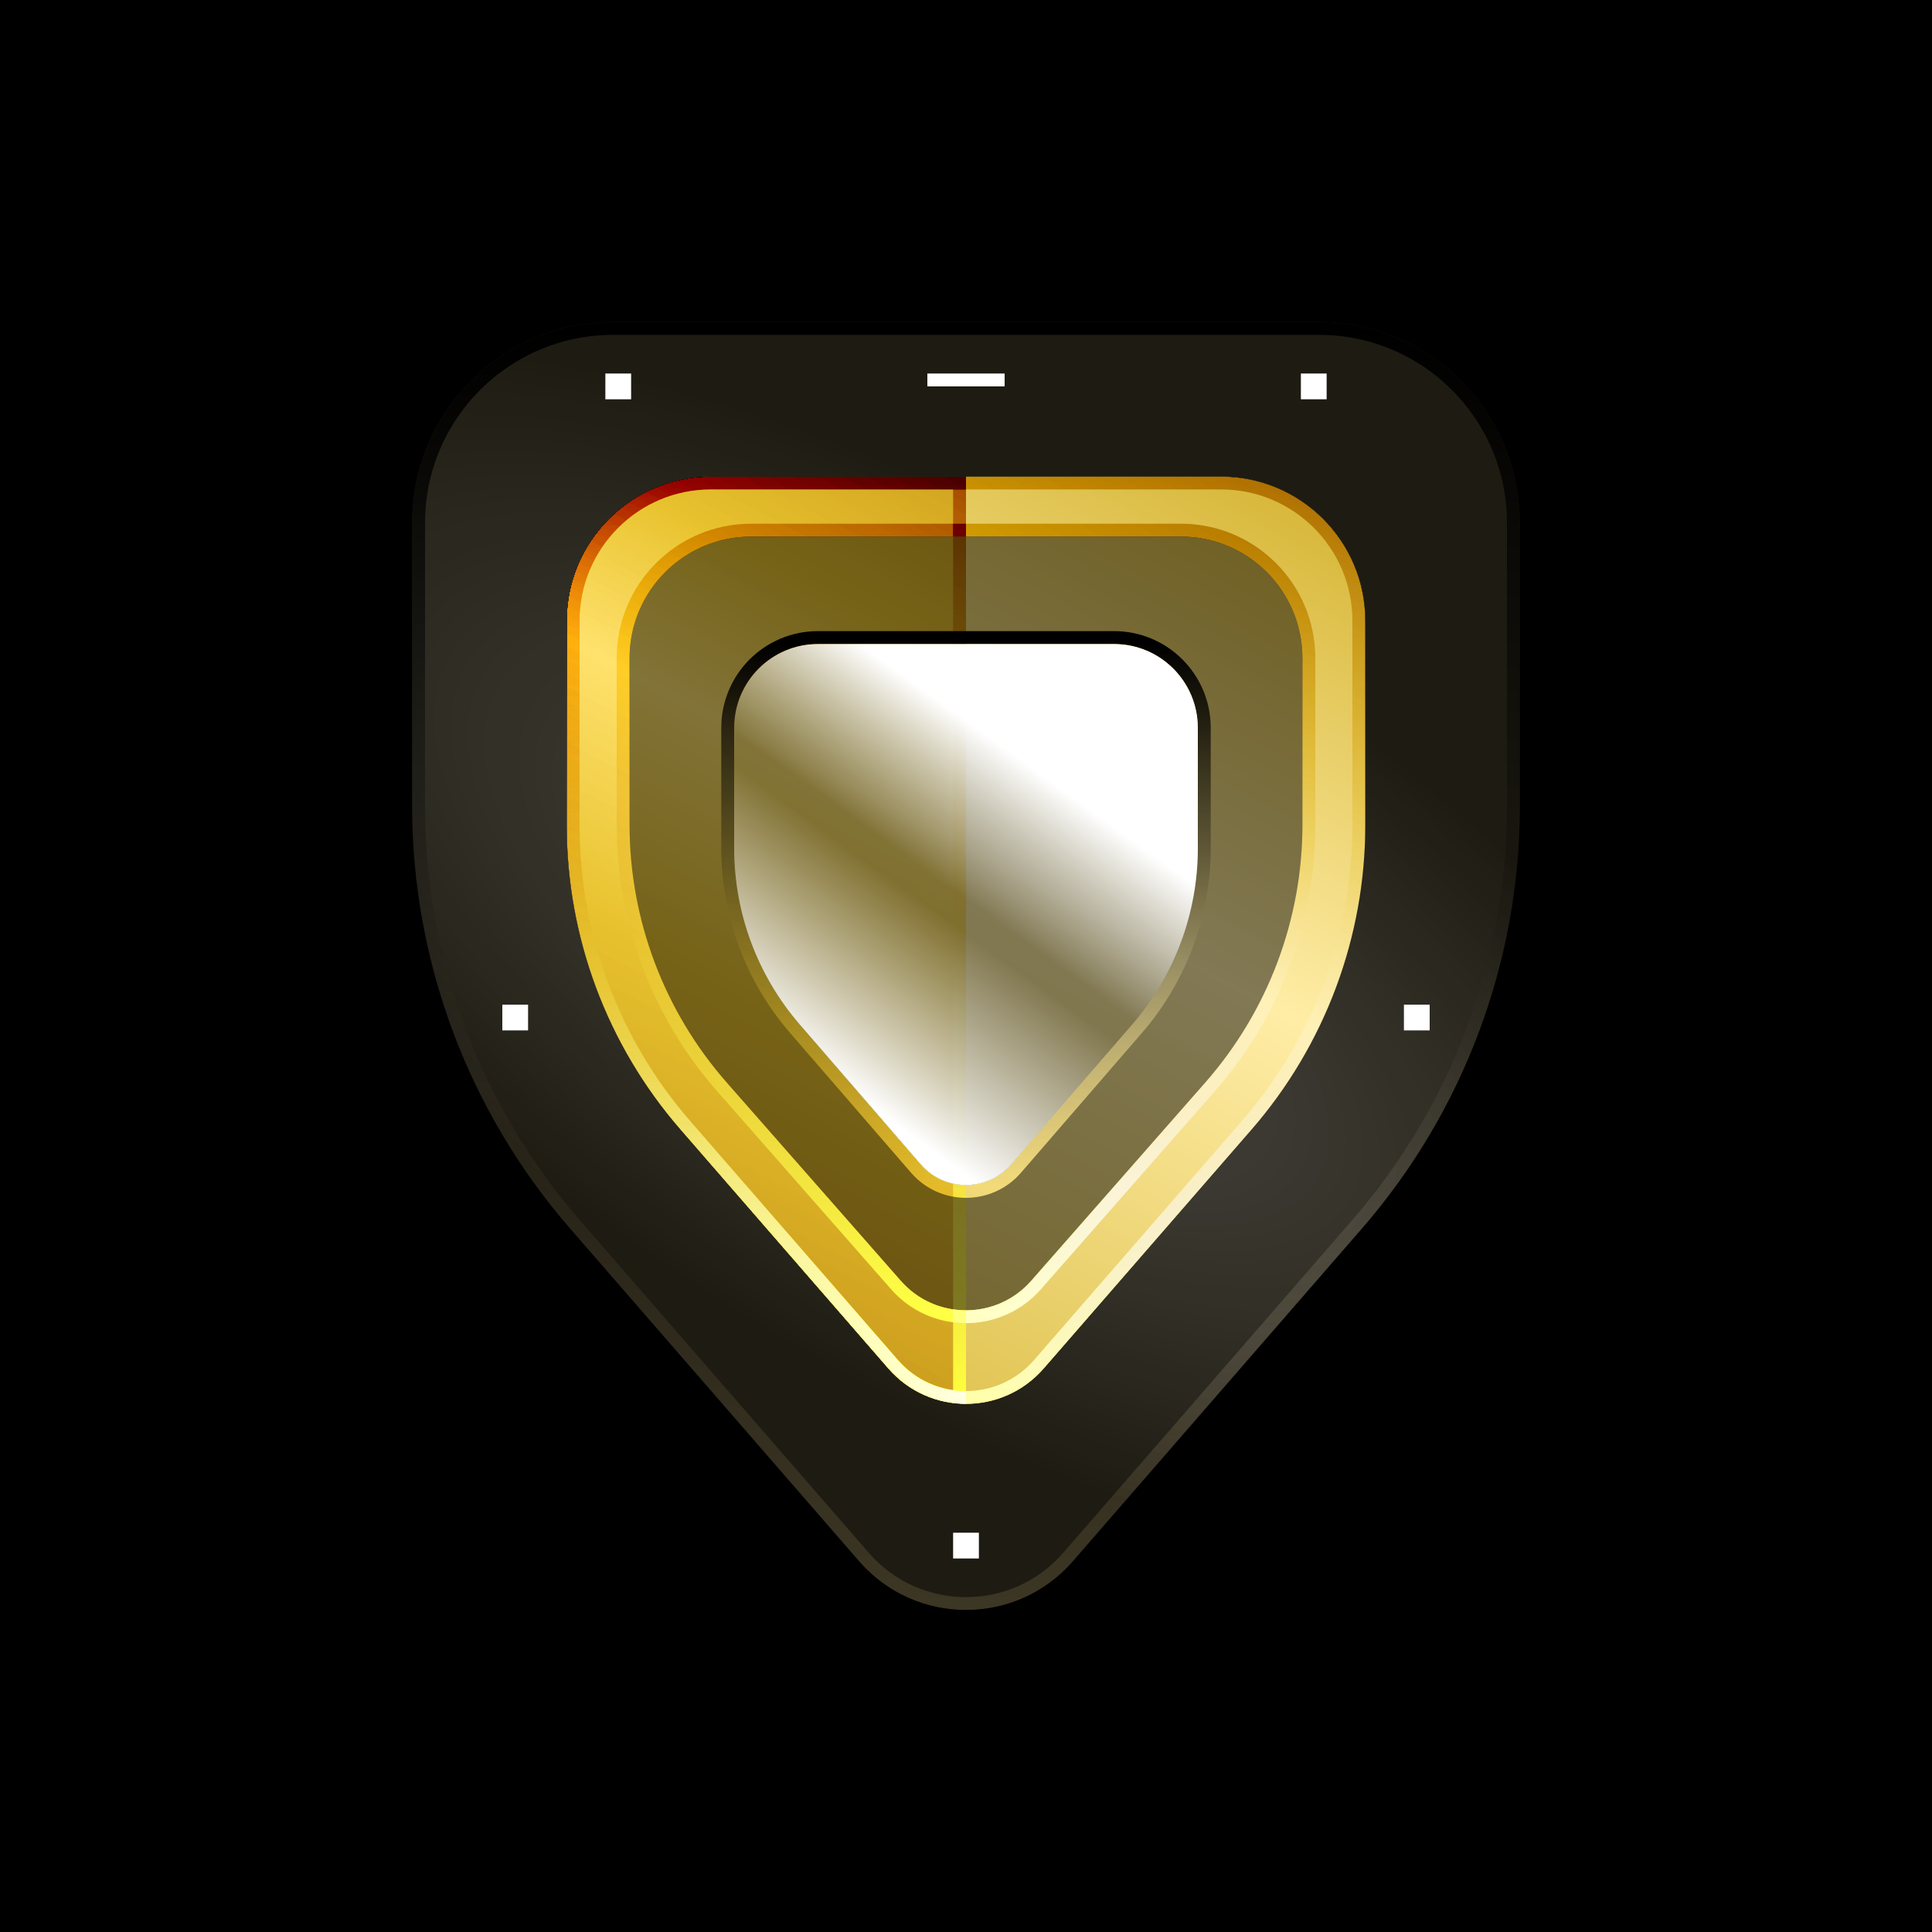
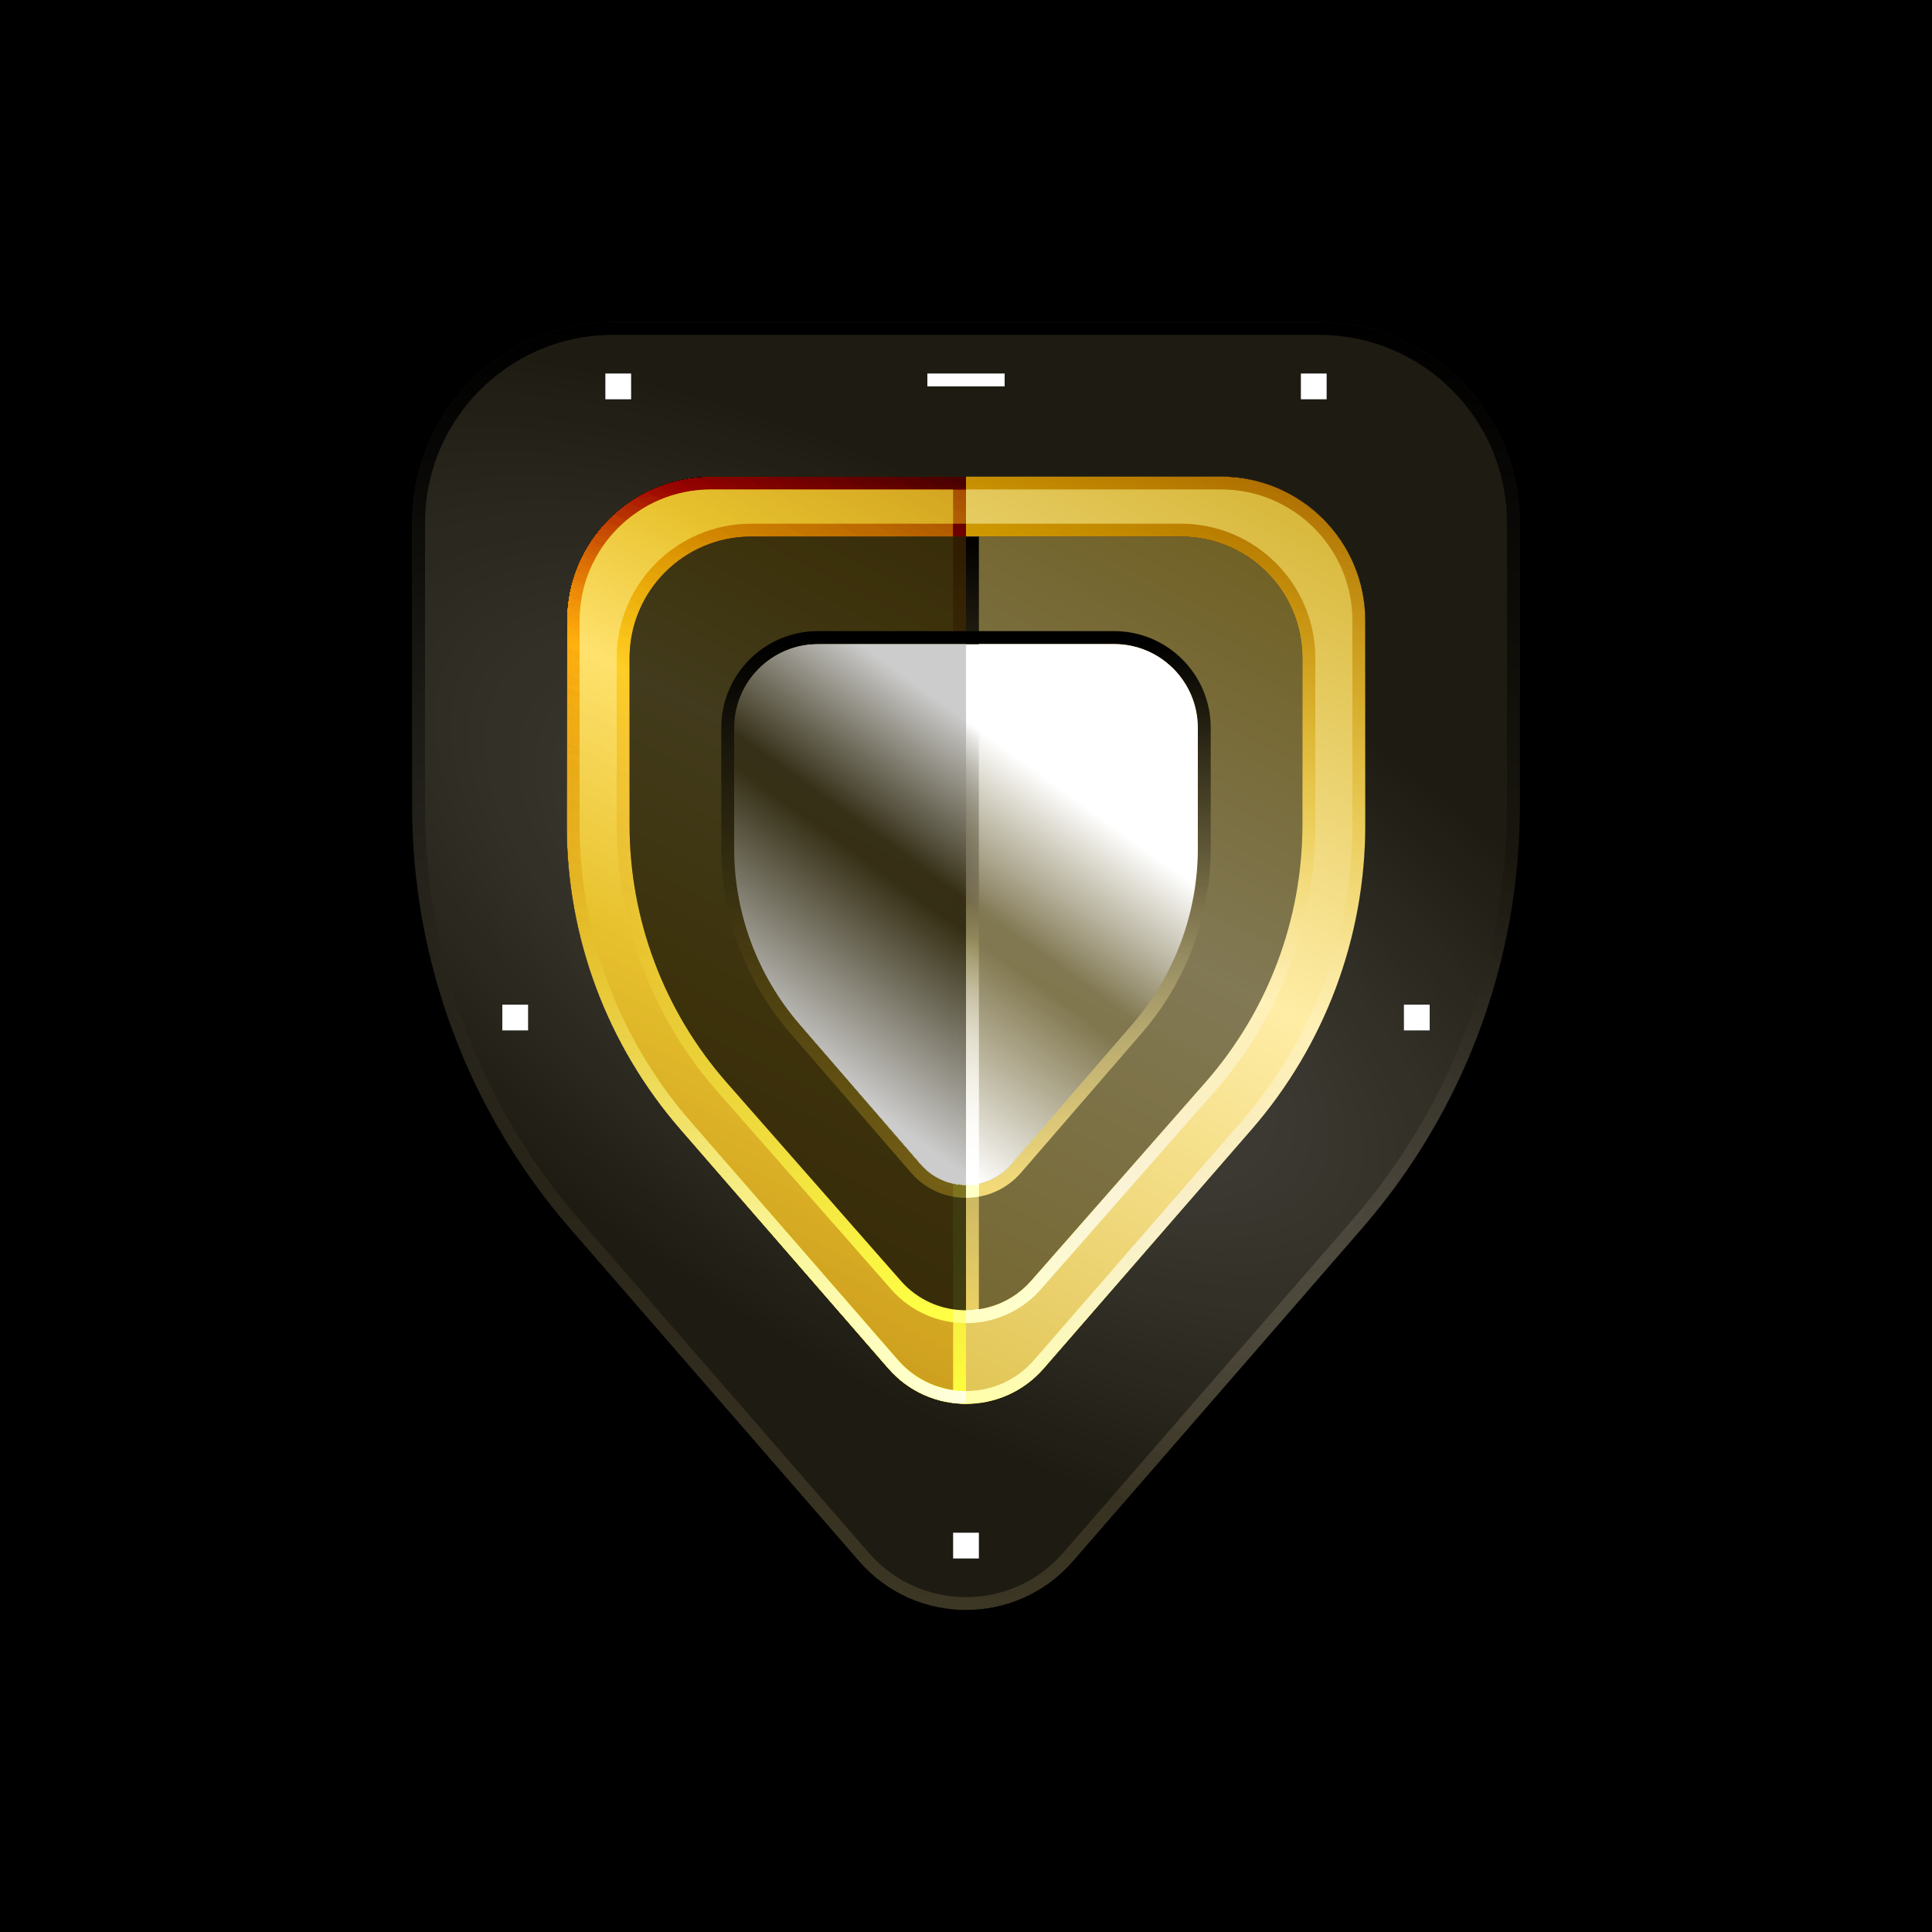
<svg xmlns="http://www.w3.org/2000/svg" width="150" height="150" viewBox="0 0 150 150" fill="none" data-name="F_3 OG">
  <defs>
    <radialGradient id="hb3r1" cx="0" cy="0" r="1" gradientUnits="userSpaceOnUse" gradientTransform="matrix(-21.159 25 -63.129 -40.635 75 75)">
      <stop stop-color="#FFFFFF" />
      <stop offset="1" stop-color="#FFFFFF" stop-opacity="0" />
    </radialGradient>
    <linearGradient id="hb3g3" x1="75" y1="25" x2="75" y2="125" gradientUnits="userSpaceOnUse">
      <stop offset="0" stop-color="#000000" />
      <stop offset="1" stop-color="#FFFFFF" />
    </linearGradient>
    <clipPath id="hb3c2">
      <path d="M75 25L102.4 25C111.016 25 118 31.984 118 40.6L118 62.588C118 74.637 113.649 86.28 105.747 95.377L83.304 121.213C81.112 123.738 78.056 125 75 125C71.944 125 68.888 123.738 66.696 121.213L44.253 95.377C36.351 86.28 32 74.637 32 62.588L32 40.6C32 31.984 38.984 25 47.6 25L75 25Z" />
    </clipPath>
    <linearGradient id="hb3l4" x1="103.222" y1="37" x2="60.081" y2="119.928" gradientUnits="userSpaceOnUse">
      <stop offset="0" stop-color="#D4B331" />
      <stop offset="0.412" stop-color="#FFEDA6" />
      <stop offset="1" stop-color="#D4B331" />
    </linearGradient>
    <linearGradient id="hb3g6" x1="75" y1="37" x2="75" y2="109" gradientUnits="userSpaceOnUse">
      <stop offset="0" stop-color="#000000" />
      <stop offset="1" stop-color="#FFFFFF" />
    </linearGradient>
    <clipPath id="hb3c5">
      <path d="M75 37L94.8 37C100.986 37 106 42.014 106 48.2L106 64.074C106 72.754 102.864 81.142 97.169 87.693L81.037 106.249C79.443 108.083 77.221 109 75 109C72.779 109 70.557 108.083 68.963 106.249L52.831 87.693C47.136 81.142 44 72.754 44 64.074L44 48.2C44 42.014 49.014 37 55.2 37L75 37Z" />
    </clipPath>
    <linearGradient id="hb3g8" x1="75" y1="37" x2="75" y2="109" gradientUnits="userSpaceOnUse">
      <stop offset="0" stop-color="#000000" />
      <stop offset="1" stop-color="#FFFFFF" />
    </linearGradient>
    <clipPath id="hb3c7">
      <path d="M75 109C72.779 109 70.557 108.083 68.963 106.249L52.831 87.693C47.136 81.142 44 72.754 44 64.074L44 48.2C44 42.014 49.014 37 55.2 37L75 37Z" />
    </clipPath>
    <linearGradient id="hb3g10" x1="75" y1="41.66" x2="75" y2="101.73" gradientUnits="userSpaceOnUse">
      <stop offset="0" stop-color="#000000" />
      <stop offset="1" stop-color="#FFFFFF" />
    </linearGradient>
    <clipPath id="hb3c9">
      <path d="M-10 -10H160V160H-10ZM75 41.66L91.683 41.66C96.895 41.66 101.12 45.885 101.12 51.097L101.12 64.035C101.12 71.402 98.439 78.518 93.577 84.053L80.064 99.437C78.722 100.966 76.861 101.73 75 101.73C73.139 101.73 71.278 100.966 69.936 99.437L56.423 84.053C51.561 78.518 48.88 71.402 48.88 64.035L48.88 51.097C48.88 45.885 53.105 41.66 58.317 41.66L75 41.66Z" clip-rule="evenodd" fill-rule="evenodd" />
    </clipPath>
-     <linearGradient id="hb3q11" x1="82.884" y1="61.592" x2="66.108" y2="84.86" gradientUnits="userSpaceOnUse">
+     <linearGradient id="hb3g11" x1="75" y1="41.66" x2="75" y2="101.73" gradientUnits="userSpaceOnUse">
+       <stop offset="0" stop-color="#000000" />
+       <stop offset="1" stop-color="#FFFFFF" />
+     </linearGradient>
+     <linearGradient id="hb3q12" x1="82.884" y1="61.592" x2="66.108" y2="84.86" gradientUnits="userSpaceOnUse">
      <stop offset="0" stop-color="#FFFFFF" />
      <stop offset="0.395" stop-color="#FFFFFF" stop-opacity="0.01" />
      <stop offset="0.465" stop-color="#FFFFFF" stop-opacity="0.01" />
      <stop offset="1" stop-color="#FFFFFF" />
    </linearGradient>
-     <linearGradient id="hb3g13" x1="75" y1="50" x2="75" y2="92" gradientUnits="userSpaceOnUse">
+     <linearGradient id="hb3g14" x1="75" y1="50" x2="75" y2="92" gradientUnits="userSpaceOnUse">
      <stop offset="0" stop-color="#000000" />
      <stop offset="1" stop-color="#FFFFFF" />
    </linearGradient>
-     <clipPath id="hb3c12">
+     <clipPath id="hb3c13">
      <path d="M-10 -10H160V160H-10ZM75 50L86.497 50C90.088 50 93 52.912 93 56.503L93 65.862C93 70.885 91.191 75.74 87.905 79.539L78.513 90.394C77.587 91.465 76.293 92 75 92C73.707 92 72.413 91.465 71.487 90.394L62.095 79.539C58.809 75.74 57 70.885 57 65.862L57 56.503C57 52.912 59.912 50 63.503 50L75 50Z" clip-rule="evenodd" fill-rule="evenodd" />
    </clipPath>
+     <linearGradient id="hb3g15" x1="75" y1="50" x2="75" y2="92" gradientUnits="userSpaceOnUse">
+       <stop offset="0" stop-color="#000000" />
+       <stop offset="1" stop-color="#FFFFFF" />
+     </linearGradient>
  </defs>
  <rect width="150" height="150" fill="#000000" data-l="bg" />
  <path d="M75 25L102.4 25C111.016 25 118 31.984 118 40.6L118 62.588C118 74.637 113.649 86.28 105.747 95.377L83.304 121.213C81.112 123.738 78.056 125 75 125C71.944 125 68.888 123.738 66.696 121.213L44.253 95.377C36.351 86.28 32 74.637 32 62.588L32 40.6C32 31.984 38.984 25 47.6 25L75 25Z" fill="#FFE396" fill-opacity="0.12" data-n="1" data-l="Plate" />
  <path d="M75 25L102.4 25C111.016 25 118 31.984 118 40.6L118 62.588C118 74.637 113.649 86.28 105.747 95.377L83.304 121.213C81.112 123.738 78.056 125 75 125C71.944 125 68.888 123.738 66.696 121.213L44.253 95.377C36.351 86.28 32 74.637 32 62.588L32 40.6C32 31.984 38.984 25 47.6 25L75 25Z" fill="url(#hb3r1)" fill-opacity="0.2" data-n="1" data-l="Plate" />
  <path d="M75 25L102.4 25C111.016 25 118 31.984 118 40.6L118 62.588C118 74.637 113.649 86.28 105.747 95.377L83.304 121.213C81.112 123.738 78.056 125 75 125C71.944 125 68.888 123.738 66.696 121.213L44.253 95.377C36.351 86.28 32 74.637 32 62.588L32 40.6C32 31.984 38.984 25 47.6 25L75 25Z" fill="none" stroke="url(#hb3g3)" stroke-width="2" clip-path="url(#hb3c2)" style="mix-blend-mode:overlay" data-n="1" data-l="Plate" />
  <path d="M75 37L94.8 37C100.986 37 106 42.014 106 48.2L106 64.074C106 72.754 102.864 81.142 97.169 87.693L81.037 106.249C79.443 108.083 77.221 109 75 109C72.779 109 70.557 108.083 68.963 106.249L52.831 87.693C47.136 81.142 44 72.754 44 64.074L44 48.2C44 42.014 49.014 37 55.2 37L75 37Z" fill="url(#hb3l4)" data-n="2" data-l="Gem" />
  <path d="M75 37L94.8 37C100.986 37 106 42.014 106 48.2L106 64.074C106 72.754 102.864 81.142 97.169 87.693L81.037 106.249C79.443 108.083 77.221 109 75 109C72.779 109 70.557 108.083 68.963 106.249L52.831 87.693C47.136 81.142 44 72.754 44 64.074L44 48.2C44 42.014 49.014 37 55.2 37L75 37Z" fill="none" stroke="url(#hb3g6)" stroke-width="2" clip-path="url(#hb3c5)" style="mix-blend-mode:overlay" data-n="2" data-l="Gem" />
  <path d="M75 109C72.779 109 70.557 108.083 68.963 106.249L52.831 87.693C47.136 81.142 44 72.754 44 64.074L44 48.2C44 42.014 49.014 37 55.2 37L75 37Z" fill="#000000" fill-opacity="0.64" style="mix-blend-mode:overlay" data-n="3" data-l="Gem facet" />
  <path d="M75 109C72.779 109 70.557 108.083 68.963 106.249L52.831 87.693C47.136 81.142 44 72.754 44 64.074L44 48.2C44 42.014 49.014 37 55.2 37L75 37Z" fill="none" stroke="url(#hb3g8)" stroke-width="2" clip-path="url(#hb3c7)" style="mix-blend-mode:overlay" data-n="3" data-l="Gem facet" />
  <path d="M75 41.66L91.683 41.66C96.895 41.66 101.12 45.885 101.12 51.097L101.12 64.035C101.12 71.402 98.439 78.518 93.577 84.053L80.064 99.437C78.722 100.966 76.861 101.73 75 101.73C73.139 101.73 71.278 100.966 69.936 99.437L56.423 84.053C51.561 78.518 48.88 71.402 48.88 64.035L48.88 51.097C48.88 45.885 53.105 41.66 58.317 41.66L75 41.66Z" fill="#000000" fill-opacity="0.49" data-n="4" data-l="Recess" />
  <path d="M75 41.66L91.683 41.66C96.895 41.66 101.12 45.885 101.12 51.097L101.12 64.035C101.12 71.402 98.439 78.518 93.577 84.053L80.064 99.437C78.722 100.966 76.861 101.73 75 101.73C73.139 101.73 71.278 100.966 69.936 99.437L56.423 84.053C51.561 78.518 48.88 71.402 48.88 64.035L48.88 51.097C48.88 45.885 53.105 41.66 58.317 41.66L75 41.66Z" fill="none" stroke="url(#hb3g10)" stroke-width="2" clip-path="url(#hb3c9)" style="mix-blend-mode:overlay" data-n="4" data-l="Recess" />
-   <path d="M75 50L86.497 50C90.088 50 93 52.912 93 56.503L93 65.862C93 70.885 91.191 75.74 87.905 79.539L78.513 90.394C77.587 91.465 76.293 92 75 92C73.707 92 72.413 91.465 71.487 90.394L62.095 79.539C58.809 75.74 57 70.885 57 65.862L57 56.503C57 52.912 59.912 50 63.503 50L75 50Z" fill="url(#hb3q11)" data-n="5" data-l="Glass" />
-   <path d="M75 50L86.497 50C90.088 50 93 52.912 93 56.503L93 65.862C93 70.885 91.191 75.74 87.905 79.539L78.513 90.394C77.587 91.465 76.293 92 75 92C73.707 92 72.413 91.465 71.487 90.394L62.095 79.539C58.809 75.74 57 70.885 57 65.862L57 56.503C57 52.912 59.912 50 63.503 50L75 50Z" fill="none" stroke="url(#hb3g13)" stroke-width="2" clip-path="url(#hb3c12)" style="mix-blend-mode:overlay" data-n="5" data-l="Glass" />
-   <rect x="72" y="29" width="6" height="1" fill="#FFFFFF" data-n="6" data-l="Top bar" />
-   <rect x="47" y="29" width="2" height="2" fill="#FFFFFF" data-n="7" data-l="Dots" />
-   <rect x="101" y="29" width="2" height="2" fill="#FFFFFF" data-n="7" data-l="Dots" />
-   <rect x="39" y="78" width="2" height="2" fill="#FFFFFF" data-n="7" data-l="Dots" />
-   <rect x="109" y="78" width="2" height="2" fill="#FFFFFF" data-n="7" data-l="Dots" />
-   <rect x="74" y="119" width="2" height="2" fill="#FFFFFF" data-n="7" data-l="Dots" />
+   <path d="M75 41.66L75 41.66L75 51.097L75 64.035L75 84.053L75 99.437L75 101.73C73.139 101.73 71.278 100.966 69.936 99.437L56.423 84.053C51.561 78.518 48.88 71.402 48.88 64.035L48.88 51.097C48.88 45.885 53.105 41.66 58.317 41.66L75 41.66Z" fill="#000000" fill-opacity="0.49" data-n="5" data-l="Left facet" />
+   <path d="M75 41.66H76V101.73H75Z" fill="url(#hb3g11)" style="mix-blend-mode:overlay" data-n="6" data-l="Facet seam" />
+   <path d="M75 50L86.497 50C90.088 50 93 52.912 93 56.503L93 65.862C93 70.885 91.191 75.74 87.905 79.539L78.513 90.394C77.587 91.465 76.293 92 75 92C73.707 92 72.413 91.465 71.487 90.394L62.095 79.539C58.809 75.74 57 70.885 57 65.862L57 56.503C57 52.912 59.912 50 63.503 50L75 50Z" fill="url(#hb3q12)" data-n="7" data-l="Glass" />
+   <path d="M75 50L86.497 50C90.088 50 93 52.912 93 56.503L93 65.862C93 70.885 91.191 75.74 87.905 79.539L78.513 90.394C77.587 91.465 76.293 92 75 92C73.707 92 72.413 91.465 71.487 90.394L62.095 79.539C58.809 75.74 57 70.885 57 65.862L57 56.503C57 52.912 59.912 50 63.503 50L75 50Z" fill="none" stroke="url(#hb3g14)" stroke-width="2" clip-path="url(#hb3c13)" style="mix-blend-mode:overlay" data-n="7" data-l="Glass" />
+   <path d="M75 50L75 50L75 56.503L75 65.862L75 79.539L75 90.394L75 92C73.707 92 72.413 91.465 71.487 90.394L62.095 79.539C58.809 75.74 57 70.885 57 65.862L57 56.503C57 52.912 59.912 50 63.503 50L75 50Z" fill="#000000" fill-opacity="0.2" data-n="8" data-l="Left facet" />
+   <path d="M75 50H76V92H75Z" fill="url(#hb3g15)" style="mix-blend-mode:overlay" data-n="9" data-l="Facet seam" />
+   <rect x="72" y="29" width="6" height="1" fill="#FFFFFF" data-n="10" data-l="Top bar" />
+   <rect x="47" y="29" width="2" height="2" fill="#FFFFFF" data-n="11" data-l="Dots" />
+   <rect x="101" y="29" width="2" height="2" fill="#FFFFFF" data-n="11" data-l="Dots" />
+   <rect x="39" y="78" width="2" height="2" fill="#FFFFFF" data-n="11" data-l="Dots" />
+   <rect x="109" y="78" width="2" height="2" fill="#FFFFFF" data-n="11" data-l="Dots" />
+   <rect x="74" y="119" width="2" height="2" fill="#FFFFFF" data-n="11" data-l="Dots" />
</svg>
